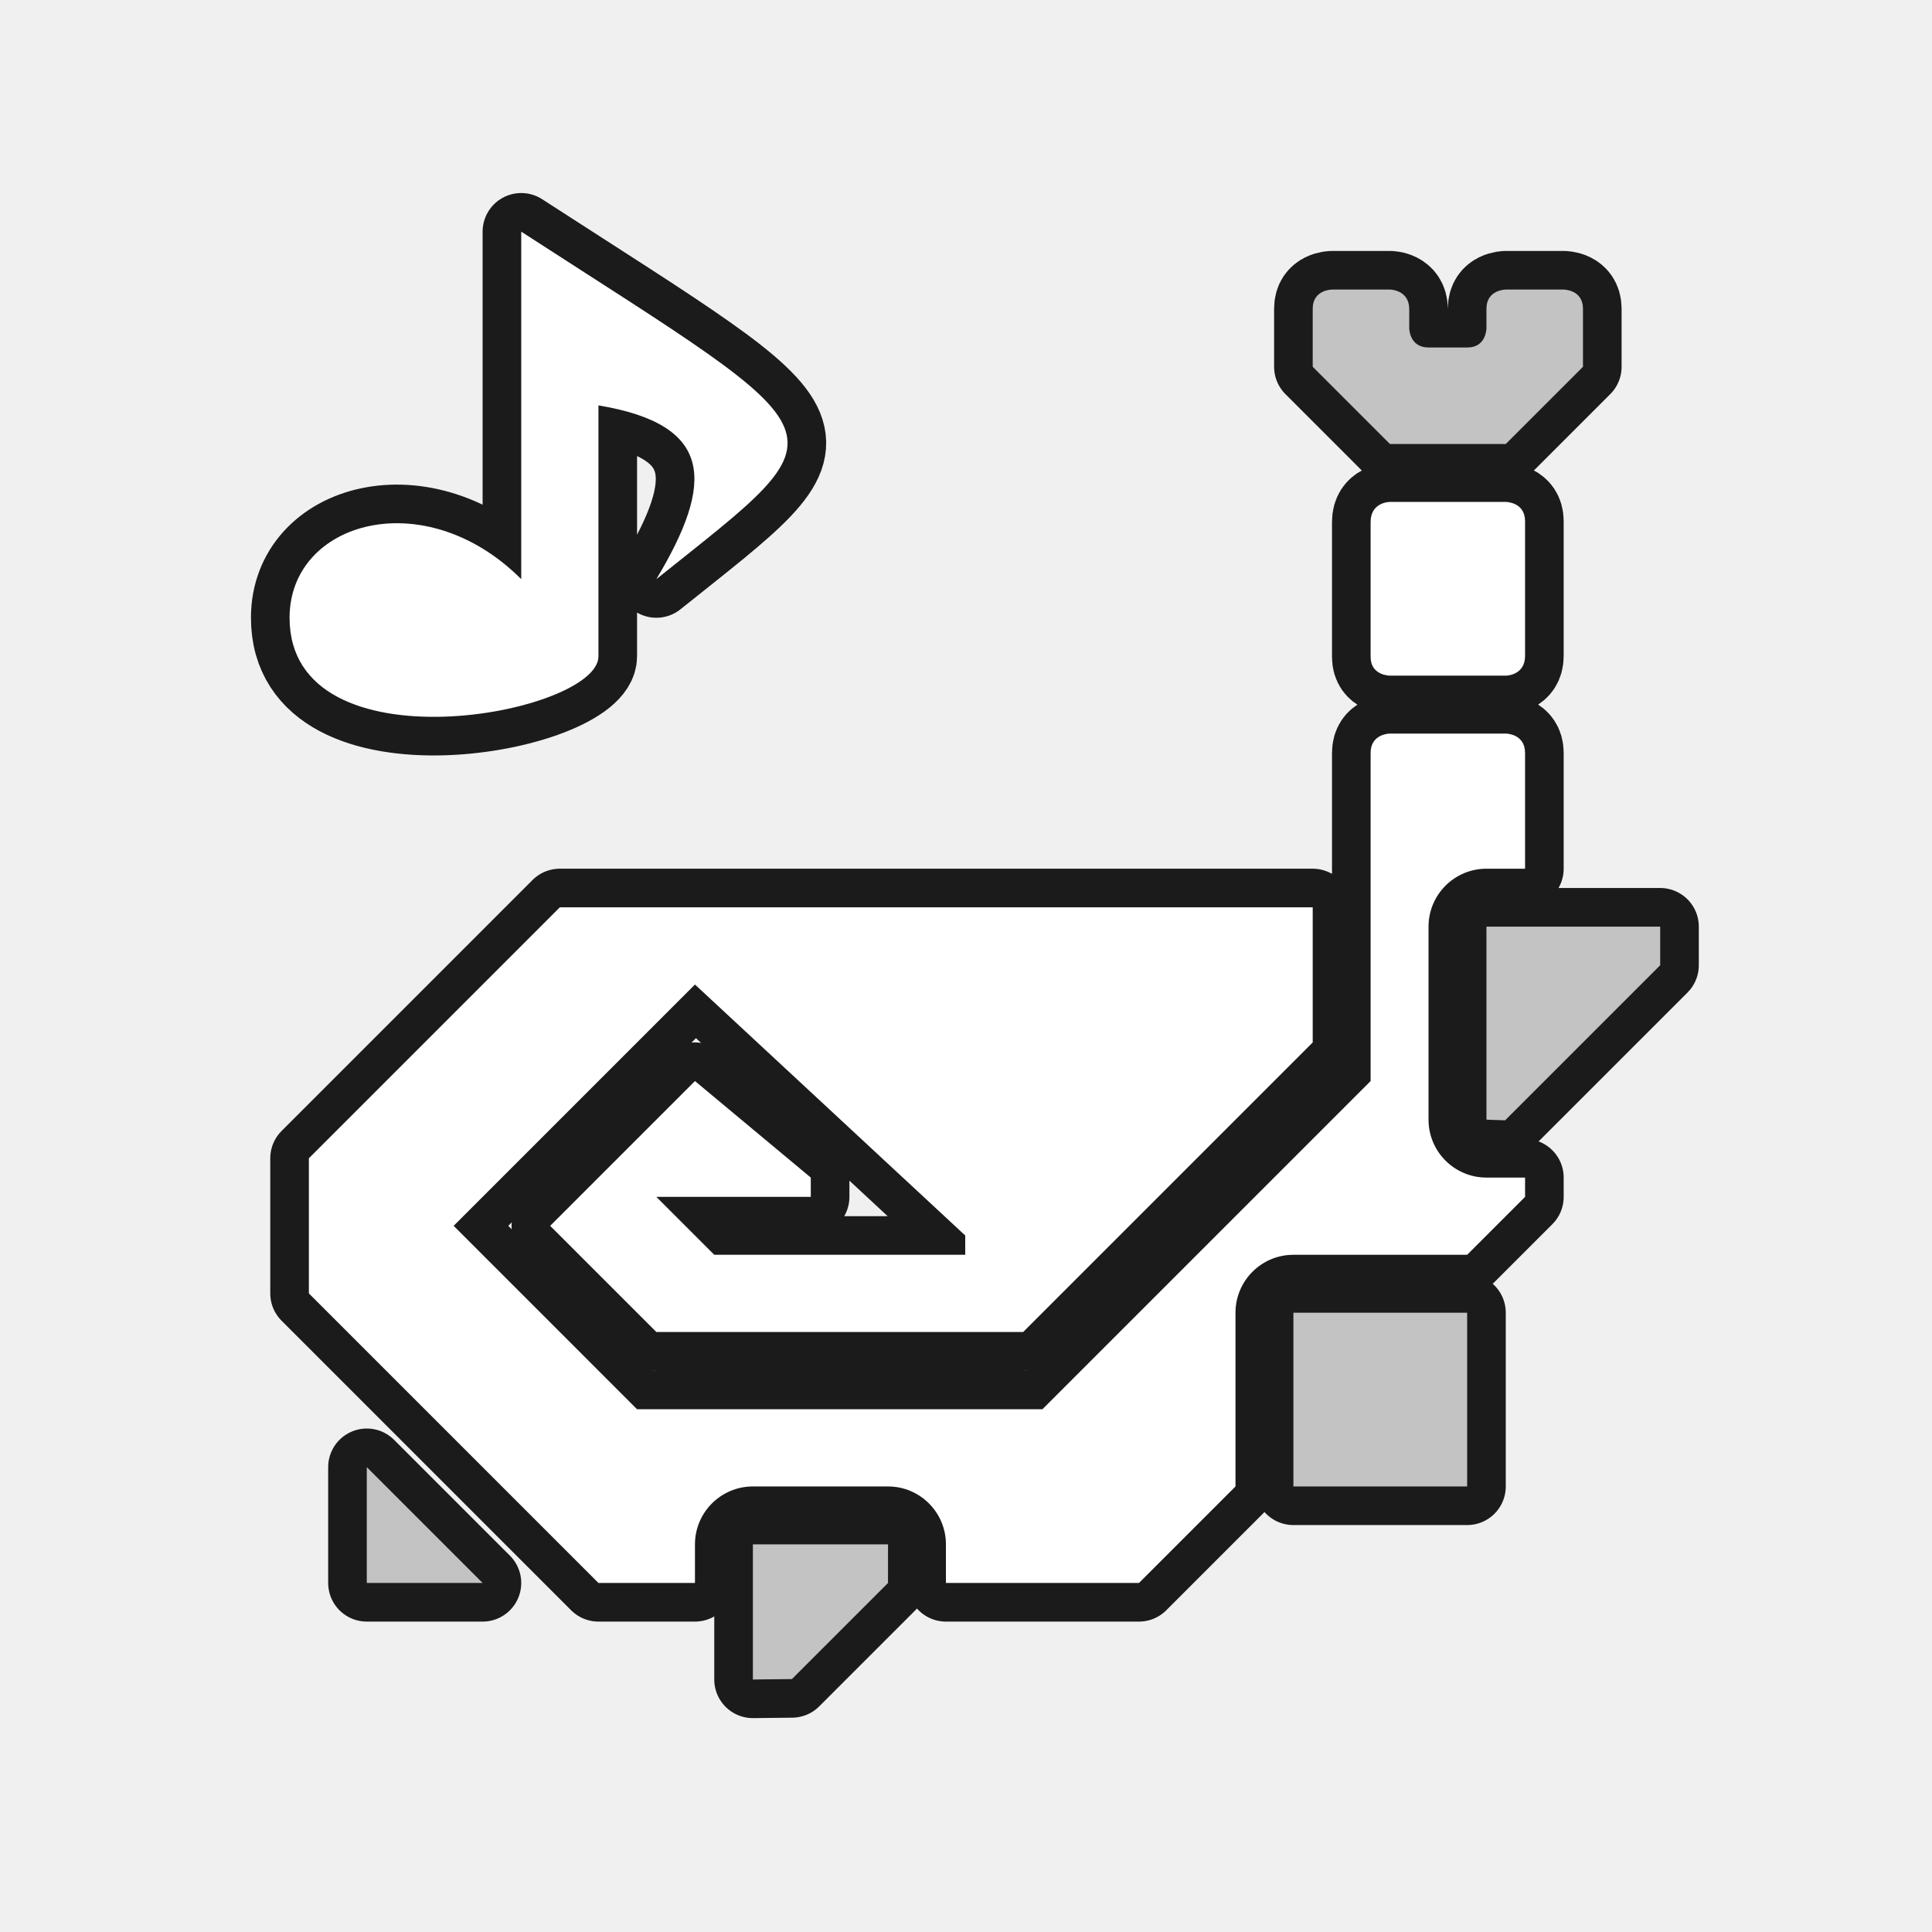
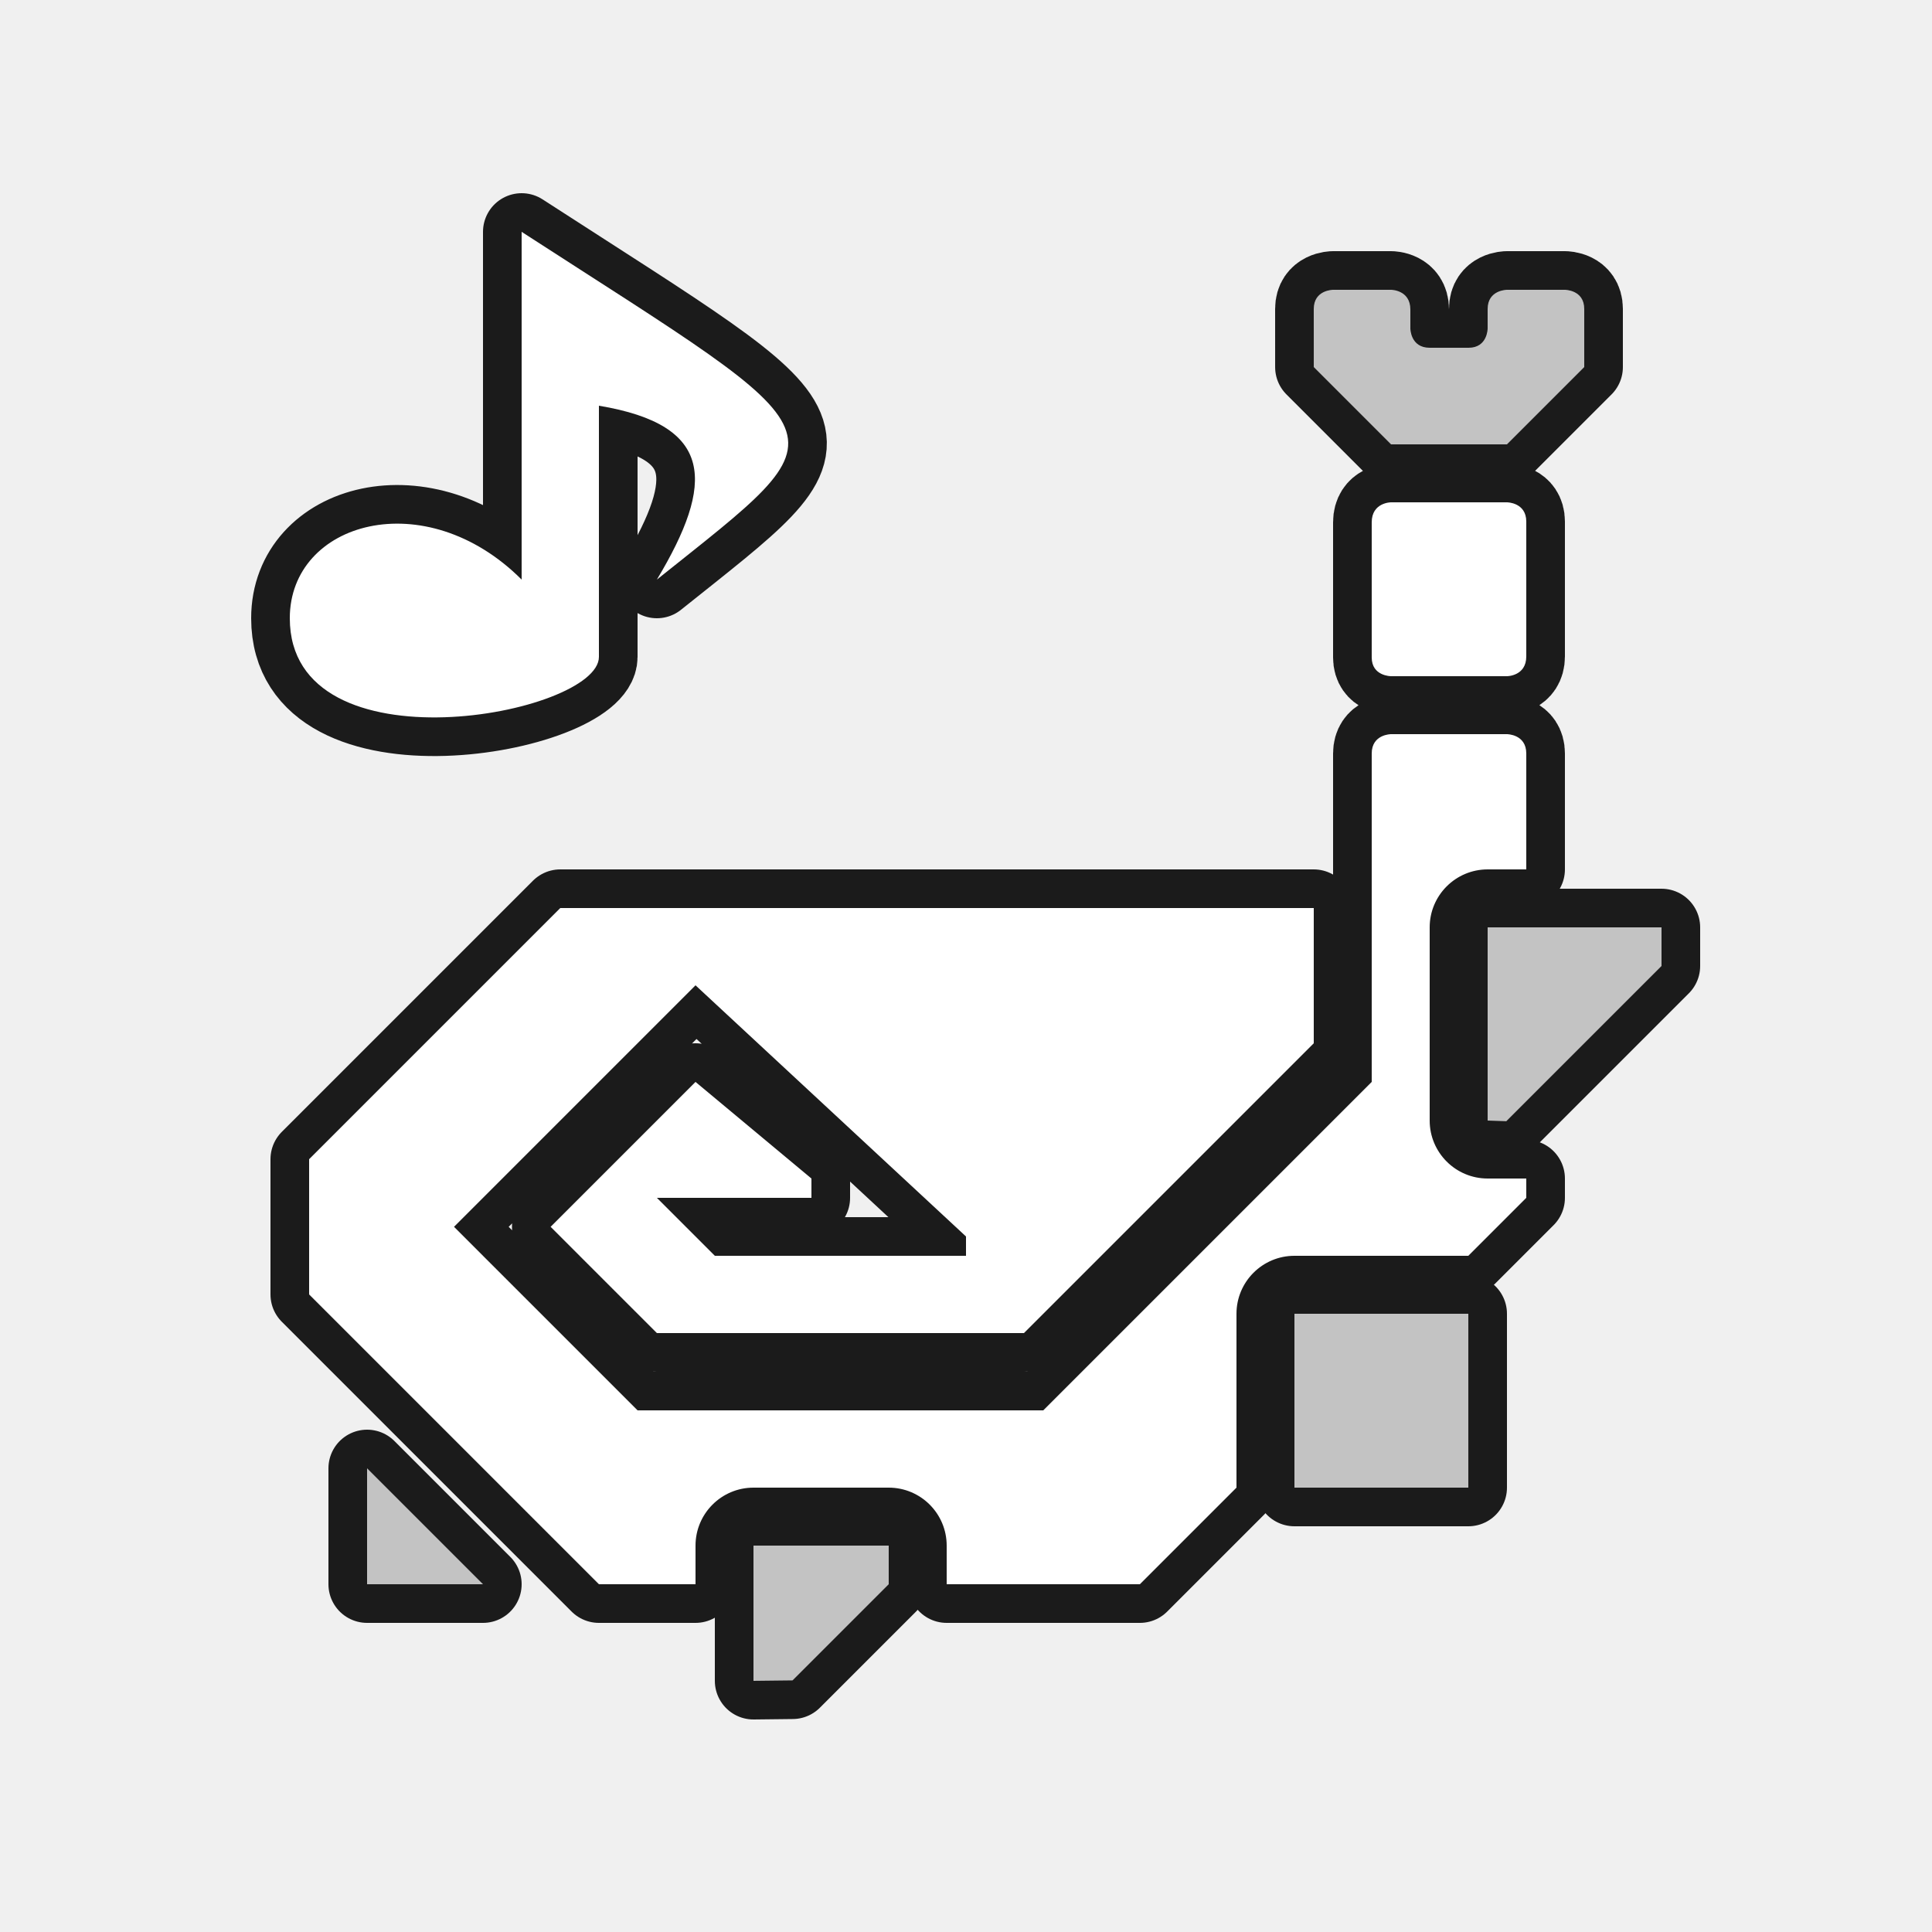
- <svg xmlns="http://www.w3.org/2000/svg" width="100%" height="100%" viewBox="0 0 417 417" version="1.1" xml:space="preserve" style="fill-rule:evenodd;clip-rule:evenodd;stroke-linecap:square;stroke-linejoin:round;stroke-miterlimit:1.5;">
+ <svg xmlns="http://www.w3.org/2000/svg" width="100%" height="100%" viewBox="0 0 100 100" version="1.1" xml:space="preserve" style="fill-rule:evenodd;clip-rule:evenodd;stroke-linecap:square;stroke-linejoin:round;stroke-miterlimit:1.5;">
  <g id="Hunting-_Horn">
    <g id="shadow">
-       <path d="M191.667,333.333l-0,8.334l-20.74,20.739l-8.427,0.094l0,-29.167l29.167,0Zm-112.5,8.334l-0,-25l25,25l-25,-0Zm200,-58.334l37.5,0l-0,37.5l-37.5,0l-0,-37.5Zm41.666,-83.333l37.5,0l0,8.333l-33.474,33.475l-4.026,-0.141l0,-41.667Zm-20.833,-104.167l-16.664,-16.663l-0.002,-12.541c-0.001,-4.129 4.166,-4.129 4.166,-4.129l12.5,0c0,0 4.167,0 4.167,4.259l-0,4.074c-0,0 -0,4.167 4.166,4.167l8.392,0c4.108,0 4.108,-4.167 4.108,-4.167l0,-4.204c0,-4.129 4.167,-4.129 4.167,-4.129l12.5,0c0,0 4.167,0 4.167,4.129l-0,12.538l-16.667,16.666l-25,0Zm-150,245.834l-20.833,-0l-62.5,-62.5l-0,-29.167l54.166,-54.167l162.5,0l0,29.167l-62.5,62.5l-79.166,0l-22.917,-22.917l31.25,-31.25l25,20.834l0,4.166l-33.333,0l12.5,12.5l54.166,0l0,-4.166l-58.333,-54.167l-52.083,52.083l39.583,39.584l87.5,-0l70.833,-70.834l0,-70.833c0,-4.167 4.167,-4.167 4.167,-4.167l25,0c0,0 4.167,0 4.167,4.174l-0,24.993l-8.334,0c-6.899,0 -12.5,5.601 -12.5,12.5l0,41.667c0,6.899 5.601,12.5 12.5,12.5l8.334,-0l-0,4.166l-12.5,12.5l-37.5,0c-6.899,0 -12.5,5.601 -12.5,12.5l-0,37.5l-20.834,20.834l-41.666,-0l-0,-8.334c-0,-6.899 -5.601,-12.5 -12.5,-12.5l-29.167,0c-6.899,0 -12.5,5.601 -12.5,12.5l0,8.334Zm150,-233.334l25,0c0,0 4.167,0 4.167,4.167l-0,29.067c-0,4.266 -4.167,4.266 -4.167,4.266l-25,0c0,0 -4.167,0 -4.167,-4.035l0,-29.147c0,-4.318 4.167,-4.318 4.167,-4.318Zm-187.5,-58.333c70.833,45.833 70.833,41.667 29.167,75c12.5,-20.833 12.5,-33.333 -12.5,-37.5l-0,54.167c-0,12.5 -66.667,25 -66.667,-8.334c0,-20.833 29.167,-29.166 50,-8.333l0,-75Z" style="fill:none;stroke:#1b1b1b;stroke-width:16.67px;" />
-       <path d="M191.667,333.333l-0,8.334l-20.74,20.739l-8.427,0.094l0,-29.167l29.167,0Zm-112.5,8.334l-0,-25l25,25l-25,-0Zm200,-58.334l37.5,0l-0,37.5l-37.5,0l-0,-37.5Zm41.666,-83.333l37.5,0l0,8.333l-33.474,33.475l-4.026,-0.141l0,-41.667Zm-20.833,-104.167l-16.664,-16.663l-0.002,-12.541c-0.001,-4.129 4.166,-4.129 4.166,-4.129l12.5,0c0,0 4.167,0 4.167,4.259l-0,4.074c-0,0 -0,4.167 4.166,4.167l8.392,0c4.108,0 4.108,-4.167 4.108,-4.167l0,-4.204c0,-4.129 4.167,-4.129 4.167,-4.129l12.5,0c0,0 4.167,0 4.167,4.129l-0,12.538l-16.667,16.666l-25,0Zm-150,245.834l-20.833,-0l-62.5,-62.5l-0,-29.167l54.166,-54.167l162.5,0l0,29.167l-62.5,62.5l-79.166,0l-22.917,-22.917l31.25,-31.25l25,20.834l0,4.166l-33.333,0l12.5,12.5l54.166,0l0,-4.166l-58.333,-54.167l-52.083,52.083l39.583,39.584l87.5,-0l70.833,-70.834l0,-70.833c0,-4.167 4.167,-4.167 4.167,-4.167l25,0c0,0 4.167,0 4.167,4.174l-0,24.993l-8.334,0c-6.899,0 -12.5,5.601 -12.5,12.5l0,41.667c0,6.899 5.601,12.5 12.5,12.5l8.334,-0l-0,4.166l-12.5,12.5l-37.5,0c-6.899,0 -12.5,5.601 -12.5,12.5l-0,37.5l-20.834,20.834l-41.666,-0l-0,-8.334c-0,-6.899 -5.601,-12.5 -12.5,-12.5l-29.167,0c-6.899,0 -12.5,5.601 -12.5,12.5l0,8.334Zm150,-233.334l25,0c0,0 4.167,0 4.167,4.167l-0,29.067c-0,4.266 -4.167,4.266 -4.167,4.266l-25,0c0,0 -4.167,0 -4.167,-4.035l0,-29.147c0,-4.318 4.167,-4.318 4.167,-4.318Zm-187.5,-58.333c70.833,45.833 70.833,41.667 29.167,75c12.5,-20.833 12.5,-33.333 -12.5,-37.5l-0,54.167c-0,12.5 -66.667,25 -66.667,-8.334c0,-20.833 29.167,-29.166 50,-8.333l0,-75Z" style="fill:#1b1b1b;" />
+       <path d="M46,80l0,2l-4.977,4.977l-2.023,0.023l0,-7l7,0Zm-27,2l0,-6l6,6l-6,0Zm48,-14l9,0l0,9l-9,0l0,-9Zm10,-20l9,0l0,2l-8.034,8.034l-0.966,-0.034l0,-10Zm-5,-25l-3.999,-3.999l-0.001,-3.01c0,-0.991 1,-0.991 1,-0.991l3,-0c0,-0 1,-0 1,1.022l0,0.978c0,-0 0,1 1,1l2.014,-0c0.986,-0 0.986,-1 0.986,-1l0,-1.009c0,-0.991 1,-0.991 1,-0.991l3,-0c0,-0 1,-0 1,0.991l0,3.009l-4,4l-6,-0Zm-36,59l-5,0l-15,-15l0,-7l13,-13l39,0l0,7l-15,15l-19,0l-5.5,-5.5l7.5,-7.5l6,5l0,1l-8,0l3,3l13,0l0,-1l-14,-13l-12.5,12.5l9.5,9.5l21,0l17,-17l0,-17c0,-1 1,-1 1,-1l6,0c0,0 1,0 1,1.002l0,5.998l-2,0c-1.656,0 -3,1.344 -3,3l0,10c0,1.656 1.344,3 3,3l2,0l0,1l-3,3l-9,0c-1.656,0 -3,1.344 -3,3l0,9l-5,5l-10,0l0,-2c0,-1.656 -1.344,-3 -3,-3l-7,0c-1.656,0 -3,1.344 -3,3l0,2Zm36,-56l6,0c0,0 1,0 1,1l0,6.976c0,1.024 -1,1.024 -1,1.024l-6,0c0,0 -1,0 -1,-0.969l0,-6.995c0,-1.036 1,-1.036 1,-1.036Zm-45,-14c17,11 17,10 7,18c3,-5 3,-8 -3,-9l0,13c0,3 -16,6 -16,-2c0,-5 7,-7 12,-2l0,-18Z" style="fill:none;stroke:#1b1b1b;stroke-width:4px;" />
+       <path d="M46,80l0,2l-4.977,4.977l-2.023,0.023l0,-7l7,0Zm-27,2l0,-6l6,6l-6,0Zm48,-14l9,0l0,9l-9,0l0,-9Zm10,-20l9,0l0,2l-8.034,8.034l-0.966,-0.034l0,-10Zm-5,-25l-3.999,-3.999l-0.001,-3.01c0,-0.991 1,-0.991 1,-0.991l3,-0c0,-0 1,-0 1,1.022l0,0.978c0,-0 0,1 1,1l2.014,-0c0.986,-0 0.986,-1 0.986,-1l0,-1.009c0,-0.991 1,-0.991 1,-0.991l3,-0c0,-0 1,-0 1,0.991l0,3.009l-4,4l-6,-0Zm-36,59l-5,0l-15,-15l0,-7l13,-13l39,0l0,7l-15,15l-19,0l-5.5,-5.5l7.5,-7.5l6,5l0,1l-8,0l3,3l13,0l0,-1l-14,-13l-12.5,12.5l9.5,9.5l21,0l17,-17l0,-17c0,-1 1,-1 1,-1l6,0c0,0 1,0 1,1.002l0,5.998l-2,0c-1.656,0 -3,1.344 -3,3l0,10c0,1.656 1.344,3 3,3l2,0l0,1l-3,3l-9,0c-1.656,0 -3,1.344 -3,3l0,9l-5,5l-10,0l0,-2c0,-1.656 -1.344,-3 -3,-3l-7,0c-1.656,0 -3,1.344 -3,3l0,2Zm36,-56l6,0c0,0 1,0 1,1l0,6.976c0,1.024 -1,1.024 -1,1.024l-6,0c0,0 -1,0 -1,-0.969l0,-6.995c0,-1.036 1,-1.036 1,-1.036Zm-45,-14c17,11 17,10 7,18c3,-5 3,-8 -3,-9l0,13c0,3 -16,6 -16,-2c0,-5 7,-7 12,-2l0,-18Z" style="fill:#1b1b1b;" />
    </g>
-     <g id="grey--76--">
-       <path d="M191.667,333.333l-0,8.334l-20.74,20.739l-8.427,0.094l0,-29.167l29.167,0Z" style="fill:#c3c3c3;" />
-       <path d="M79.167,341.667l25,-0l-25,-25l-0,25Z" style="fill:#c3c3c3;" />
-       <rect x="279.167" y="283.333" width="37.5" height="37.5" style="fill:#c3c3c3;" />
-       <path d="M320.833,200l37.5,0l0,8.333l-33.474,33.475l-4.026,-0.141l0,-41.667Z" style="fill:#c3c3c3;" />
-       <path d="M300,95.833l-16.664,-16.663l-0.002,-12.541c-0.001,-4.129 4.166,-4.129 4.166,-4.129l12.5,-0c0,-0 4.167,-0 4.167,4.259l-0,4.074c-0,0 -0,4.167 4.166,4.167l8.392,-0c4.108,-0 4.108,-4.167 4.108,-4.167l0,-4.204c0,-4.129 4.167,-4.129 4.167,-4.129l12.5,-0c0,-0 4.167,-0 4.167,4.129l-0,12.538l-16.667,16.666l-25,0Z" style="fill:#c3c3c3;" />
-     </g>
-     <g id="white">
-       <path d="M150,341.667l-20.833,-0l-62.5,-62.5l-0,-29.167l54.166,-54.167l162.5,0l0,29.167l-62.5,62.5l-79.166,0l-22.917,-22.917l31.25,-31.25l25,20.834l0,4.166l-33.333,0l12.5,12.5l54.166,0l0,-4.166l-58.333,-54.167l-52.083,52.083l39.583,39.584l87.5,-0l70.833,-70.834l0,-70.833c0,-4.167 4.167,-4.167 4.167,-4.167l25,0c0,0 4.167,0 4.167,4.174l-0,24.993l-8.334,0c-6.899,0 -12.5,5.601 -12.5,12.5l0,41.667c0,6.899 5.601,12.5 12.5,12.5l8.334,-0l-0,4.166l-12.5,12.5l-37.5,0c-6.899,0 -12.5,5.601 -12.5,12.5l-0,37.5l-20.834,20.834l-41.666,-0l-0,-8.334c-0,-6.899 -5.601,-12.5 -12.5,-12.5l-29.167,0c-6.899,0 -12.5,5.601 -12.5,12.5l0,8.334Zm150,-233.334l25,0c0,0 4.167,0 4.167,4.167l-0,29.067c-0,4.266 -4.167,4.266 -4.167,4.266l-25,0c0,0 -4.167,0 -4.167,-4.035l0,-29.147c0,-4.318 4.167,-4.318 4.167,-4.318Z" style="fill:#fff;" />
-       <path d="M112.5,50l0,75c-20.833,-20.833 -50,-12.5 -50,8.333c0,33.334 66.667,20.834 66.667,8.334l-0,-54.167c25,4.167 25,16.667 12.5,37.5c41.666,-33.333 41.666,-29.167 -29.167,-75Z" style="fill:#fff;" />
-     </g>
+     <path id="grey--76--" d="M46,80l0,2l-4.977,4.977l-2.023,0.023l0,-7l7,0Zm-27,2l0,-6l6,6l-6,0Zm48,-14l9,0l0,9l-9,0l0,-9Zm10,-20l9,0l0,2l-8.034,8.034l-0.966,-0.034l0,-10Zm-5,-25l-3.999,-3.999l-0.001,-3.01c0,-0.991 1,-0.991 1,-0.991l3,-0c0,-0 1,-0 1,1.022l0,0.978c0,-0 0,1 1,1l2.014,-0c0.986,-0 0.986,-1 0.986,-1l0,-1.009c0,-0.991 1,-0.991 1,-0.991l3,-0c0,-0 1,-0 1,0.991l0,3.009l-4,4l-6,-0Z" style="fill:#c3c3c3;" />
+     <path id="white" d="M36,82l-5,0l-15,-15l0,-7l13,-13l39,0l0,7l-15,15l-19,0l-5.5,-5.5l7.5,-7.5l6,5l0,1l-8,0l3,3l13,0l0,-1l-14,-13l-12.5,12.5l9.5,9.5l21,0l17,-17l0,-17c0,-1 1,-1 1,-1l6,0c0,0 1,0 1,1.002l0,5.998l-2,0c-1.656,0 -3,1.344 -3,3l0,10c0,1.656 1.344,3 3,3l2,0l0,1l-3,3l-9,0c-1.656,0 -3,1.344 -3,3l0,9l-5,5l-10,0l0,-2c0,-1.656 -1.344,-3 -3,-3l-7,0c-1.656,0 -3,1.344 -3,3l0,2Zm36,-56l6,0c0,0 1,0 1,1l0,6.976c0,1.024 -1,1.024 -1,1.024l-6,0c0,0 -1,0 -1,-0.969l0,-6.995c0,-1.036 1,-1.036 1,-1.036Zm-45,-14c17,11 17,10 7,18c3,-5 3,-8 -3,-9l0,13c0,3 -16,6 -16,-2c0,-5 7,-7 12,-2l0,-18Z" style="fill:#fff;" />
  </g>
</svg>
